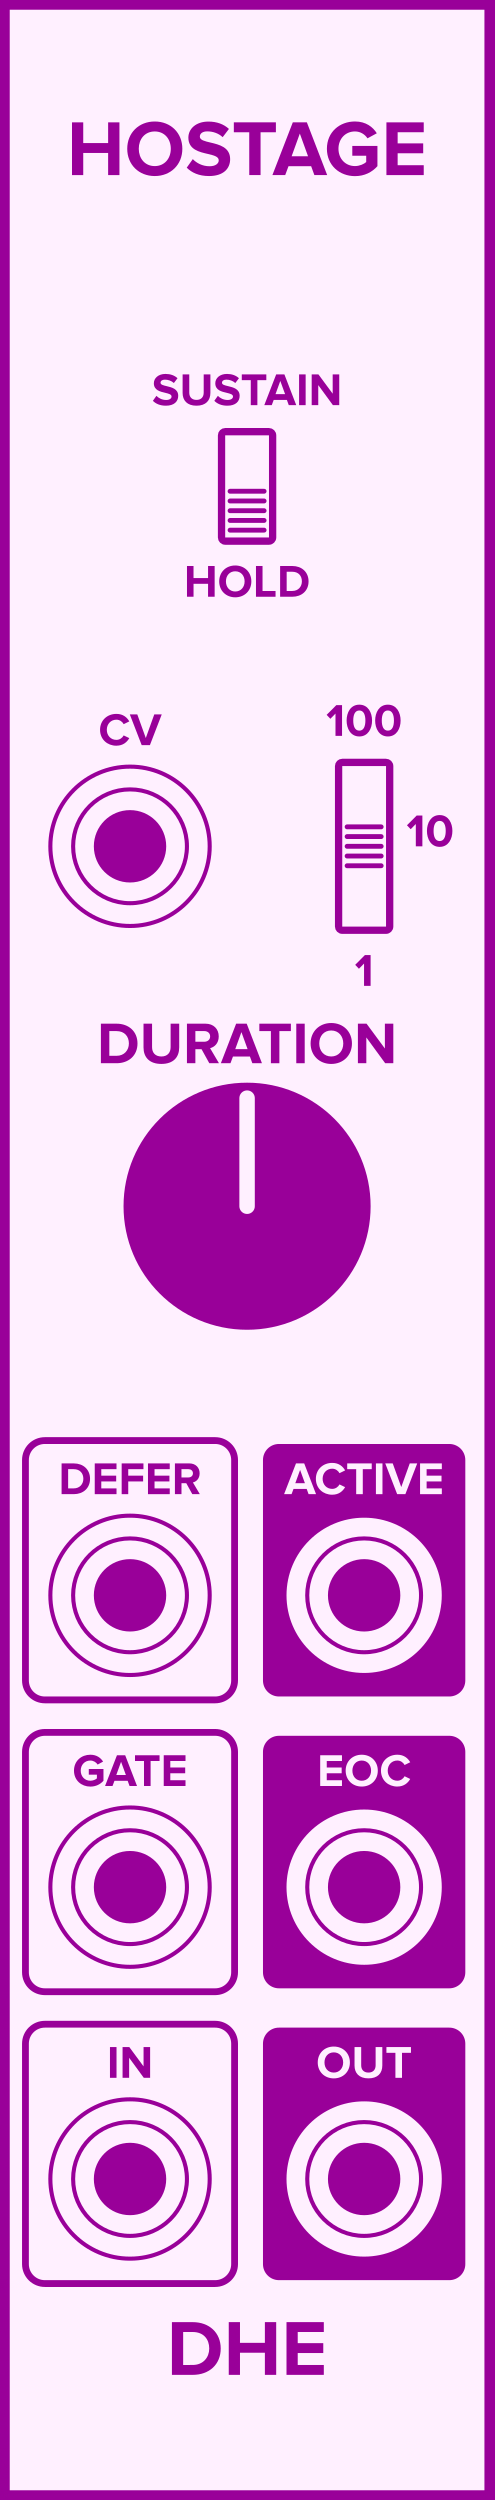
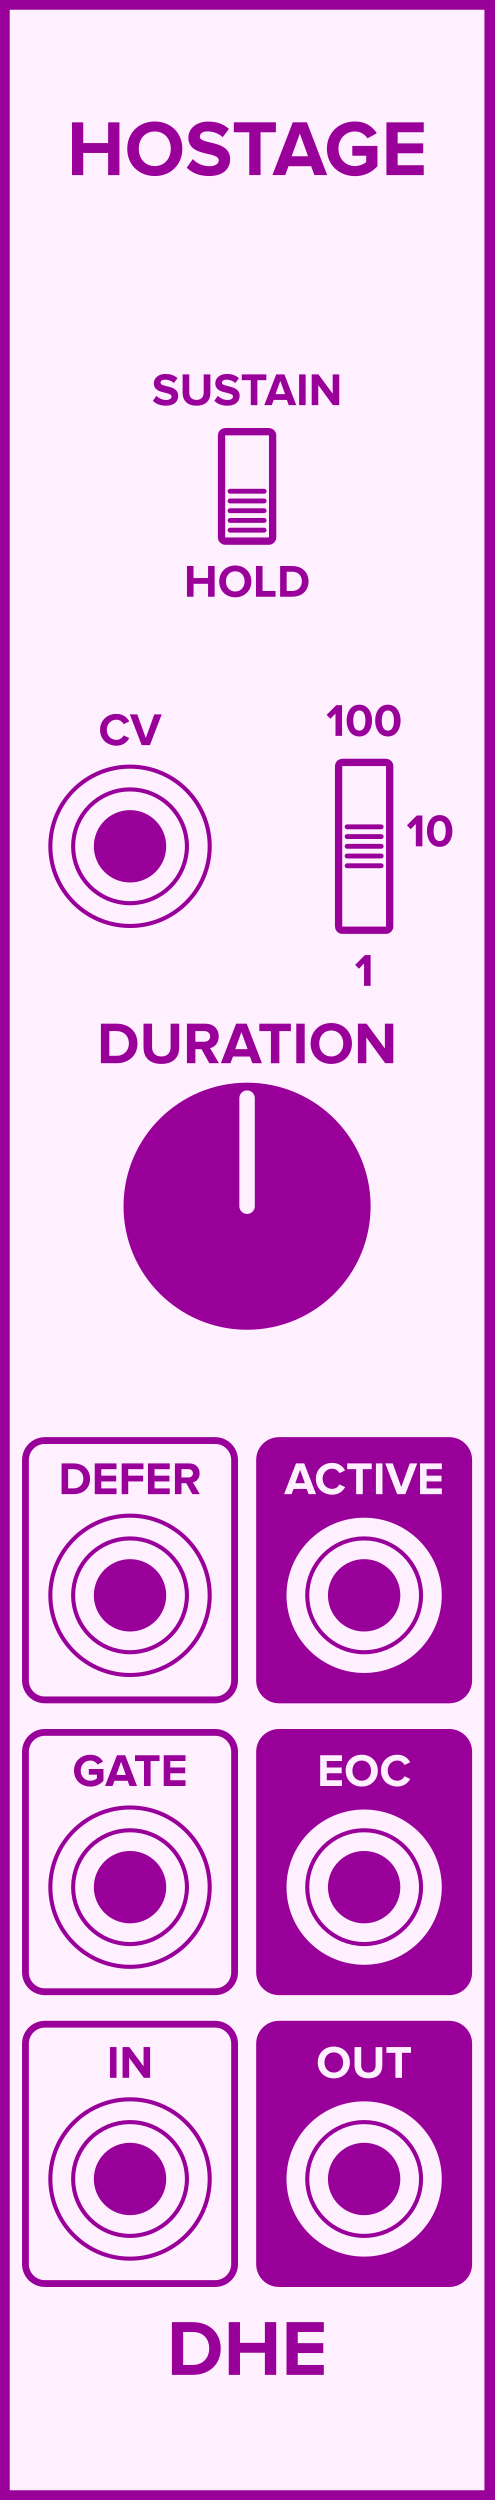
<svg xmlns="http://www.w3.org/2000/svg" id="svg138" height="379.429" width="75.0" version="1.1">
  <defs id="defs142" />
  <g id="g136" transform="scale(2.952756)">
    <path id="rect2" d="M 0,0 H 25.4 V 128.5 H 0 Z" style="fill:#fff0ff;stroke:#990099;stroke-width:1" />
    <g id="text4" style="font-weight:bold;font-size:4.064px;font-family:'Proxima Nova';text-anchor:middle;fill:#990099" aria-label="HOSTAGE">
      <path id="path147" style="font-weight:bold;font-size:4.064px;font-family:'Proxima Nova';text-anchor:middle;fill:#990099" d="m 5.558,9 h 0.581 V 6.289 h -0.581 v 1.065 h -1.28 V 6.289 H 3.701 V 9 h 0.577 V 7.862 h 1.28 z" />
      <path id="path149" style="font-weight:bold;font-size:4.064px;font-family:'Proxima Nova';text-anchor:middle;fill:#990099" d="m 6.54,7.647 c 0,0.817 0.597,1.402 1.414,1.402 0.821,0 1.418,-0.585 1.418,-1.402 0,-0.817 -0.597,-1.402 -1.418,-1.402 -0.817,0 -1.414,0.585 -1.414,1.402 z m 2.239,0 c 0,0.504 -0.325,0.89 -0.825,0.89 -0.5,0 -0.821,-0.386 -0.821,-0.89 0,-0.508 0.321,-0.89 0.821,-0.89 0.5,0 0.825,0.382 0.825,0.89 z" />
      <path id="path151" style="font-weight:bold;font-size:4.064px;font-family:'Proxima Nova';text-anchor:middle;fill:#990099" d="m 9.598,8.618 c 0.252,0.256 0.626,0.431 1.146,0.431 0.732,0 1.085,-0.374 1.085,-0.87 0,-0.614 -0.569,-0.748 -1.016,-0.853 -0.293,-0.069 -0.541,-0.126 -0.541,-0.301 0,-0.163 0.138,-0.272 0.386,-0.272 0.276,0 0.569,0.093 0.788,0.297 l 0.321,-0.423 c -0.268,-0.248 -0.626,-0.378 -1.057,-0.378 -0.638,0 -1.028,0.374 -1.028,0.825 0,0.618 0.569,0.74 1.012,0.841 0.297,0.073 0.549,0.13 0.549,0.329 0,0.154 -0.154,0.301 -0.471,0.301 -0.374,0 -0.671,-0.167 -0.862,-0.366 z" />
      <path id="path153" style="font-weight:bold;font-size:4.064px;font-family:'Proxima Nova';text-anchor:middle;fill:#990099" d="m 12.812,9 h 0.581 V 6.797 h 0.788 v -0.508 h -2.162 v 0.508 h 0.792 z" />
      <path id="path155" style="font-weight:bold;font-size:4.064px;font-family:'Proxima Nova';text-anchor:middle;fill:#990099" d="m 16.159,9 h 0.658 L 15.773,6.289 H 15.05 L 14.001,9 h 0.658 l 0.171,-0.459 h 1.162 z M 15.411,6.866 15.834,8.033 h -0.845 z" />
      <path id="path157" style="font-weight:bold;font-size:4.064px;font-family:'Proxima Nova';text-anchor:middle;fill:#990099" d="m 16.803,7.647 c 0,0.853 0.65,1.406 1.443,1.406 0.492,0 0.878,-0.203 1.154,-0.512 V 7.5 H 18.108 V 8.004 h 0.715 v 0.325 c -0.11,0.102 -0.337,0.207 -0.577,0.207 -0.492,0 -0.849,-0.378 -0.849,-0.89 0,-0.512 0.358,-0.89 0.849,-0.89 0.289,0 0.52,0.163 0.642,0.354 l 0.48,-0.26 c -0.203,-0.321 -0.557,-0.606 -1.122,-0.606 -0.792,0 -1.443,0.545 -1.443,1.402 z" />
      <path id="path159" style="font-weight:bold;font-size:4.064px;font-family:'Proxima Nova';text-anchor:middle;fill:#990099" d="m 19.862,9 h 1.918 V 8.492 h -1.341 V 7.878 h 1.313 V 7.37 h -1.313 v -0.573 h 1.341 v -0.508 h -1.918 z" />
    </g>
    <g id="text6" style="font-weight:bold;font-size:4.064px;font-family:'Proxima Nova';dominant-baseline:hanging;text-anchor:middle;fill:#990099" aria-label="DHE">
      <path id="path162" style="font-weight:bold;font-size:4.064px;font-family:'Proxima Nova';dominant-baseline:hanging;text-anchor:middle;fill:#990099" d="M 8.837,122.068 H 9.906 c 0.849,0 1.439,-0.536 1.439,-1.353 0,-0.817 -0.589,-1.357 -1.439,-1.357 H 8.837 Z m 0.577,-0.508 v -1.695 h 0.492 c 0.557,0 0.849,0.37 0.849,0.849 0,0.459 -0.313,0.845 -0.849,0.845 z" />
      <path id="path164" style="font-weight:bold;font-size:4.064px;font-family:'Proxima Nova';dominant-baseline:hanging;text-anchor:middle;fill:#990099" d="m 13.615,122.068 h 0.581 v -2.711 h -0.581 v 1.065 h -1.28 v -1.065 h -0.577 v 2.711 h 0.577 v -1.138 h 1.28 z" />
      <path id="path166" style="font-weight:bold;font-size:4.064px;font-family:'Proxima Nova';dominant-baseline:hanging;text-anchor:middle;fill:#990099" d="m 14.726,122.068 h 1.918 v -0.508 h -1.341 v -0.614 h 1.313 v -0.508 h -1.313 v -0.573 h 1.341 v -0.508 H 14.726 Z" />
    </g>
    <g id="text8" style="font-weight:bold;font-size:2.371px;font-family:'Proxima Nova';text-anchor:middle;fill:#990099" aria-label="SUSTAIN">
      <path id="path169" style="font-weight:bold;font-size:2.371px;font-family:'Proxima Nova';text-anchor:middle;fill:#990099" d="m 7.858,20.602 c 0.147,0.149 0.365,0.251 0.669,0.251 0.427,0 0.633,-0.218 0.633,-0.507 0,-0.358 -0.332,-0.436 -0.593,-0.498 -0.171,-0.04 -0.315,-0.073 -0.315,-0.175 0,-0.095 0.081,-0.159 0.225,-0.159 0.161,0 0.332,0.055 0.46,0.173 l 0.187,-0.247 c -0.156,-0.145 -0.365,-0.22 -0.616,-0.22 -0.372,0 -0.6,0.218 -0.6,0.481 0,0.36 0.332,0.431 0.59,0.491 0.173,0.043 0.32,0.076 0.32,0.192 0,0.09 -0.09,0.175 -0.275,0.175 -0.218,0 -0.391,-0.097 -0.503,-0.213 z" />
      <path id="path171" style="font-weight:bold;font-size:2.371px;font-family:'Proxima Nova';text-anchor:middle;fill:#990099" d="m 9.386,20.194 c 0,0.389 0.232,0.659 0.714,0.659 0.481,0 0.714,-0.268 0.714,-0.661 v -0.948 h -0.344 v 0.939 c 0,0.22 -0.126,0.372 -0.37,0.372 -0.244,0 -0.372,-0.152 -0.372,-0.372 v -0.939 h -0.341 z" />
      <path id="path173" style="font-weight:bold;font-size:2.371px;font-family:'Proxima Nova';text-anchor:middle;fill:#990099" d="m 11.016,20.602 c 0.147,0.149 0.365,0.251 0.669,0.251 0.427,0 0.633,-0.218 0.633,-0.507 0,-0.358 -0.332,-0.436 -0.593,-0.498 -0.171,-0.04 -0.315,-0.073 -0.315,-0.175 0,-0.095 0.081,-0.159 0.225,-0.159 0.161,0 0.332,0.055 0.46,0.173 l 0.187,-0.247 c -0.156,-0.145 -0.365,-0.22 -0.616,-0.22 -0.372,0 -0.6,0.218 -0.6,0.481 0,0.36 0.332,0.431 0.59,0.491 0.173,0.043 0.32,0.076 0.32,0.192 0,0.09 -0.09,0.175 -0.275,0.175 -0.218,0 -0.391,-0.097 -0.503,-0.213 z" />
      <path id="path175" style="font-weight:bold;font-size:2.371px;font-family:'Proxima Nova';text-anchor:middle;fill:#990099" d="m 12.89,20.825 h 0.339 v -1.285 h 0.46 v -0.296 h -1.261 v 0.296 h 0.462 z" />
      <path id="path177" style="font-weight:bold;font-size:2.371px;font-family:'Proxima Nova';text-anchor:middle;fill:#990099" d="m 14.843,20.825 h 0.384 l -0.609,-1.581 h -0.422 l -0.612,1.581 h 0.384 l 0.1,-0.268 h 0.678 z m -0.436,-1.245 0.247,0.68 h -0.493 z" />
      <path id="path179" style="font-weight:bold;font-size:2.371px;font-family:'Proxima Nova';text-anchor:middle;fill:#990099" d="m 15.373,20.825 h 0.337 v -1.581 h -0.337 z" />
      <path id="path181" style="font-weight:bold;font-size:2.371px;font-family:'Proxima Nova';text-anchor:middle;fill:#990099" d="m 17.112,20.825 h 0.325 v -1.581 h -0.337 v 0.993 l -0.733,-0.993 h -0.346 v 1.581 h 0.337 v -1.031 z" />
    </g>
    <g id="text10" style="font-weight:bold;font-size:2.371px;font-family:'Proxima Nova';dominant-baseline:hanging;text-anchor:middle;fill:#990099" aria-label="HOLD">
      <path id="path184" style="font-weight:bold;font-size:2.371px;font-family:'Proxima Nova';dominant-baseline:hanging;text-anchor:middle;fill:#990099" d="m 10.694,30.673 h 0.339 v -1.581 h -0.339 v 0.621 H 9.947 V 29.092 H 9.611 v 1.581 h 0.337 v -0.664 h 0.747 z" />
      <path id="path186" style="font-weight:bold;font-size:2.371px;font-family:'Proxima Nova';dominant-baseline:hanging;text-anchor:middle;fill:#990099" d="m 11.267,29.884 c 0,0.477 0.348,0.818 0.825,0.818 0.479,0 0.827,-0.341 0.827,-0.818 0,-0.477 -0.348,-0.818 -0.827,-0.818 -0.477,0 -0.825,0.341 -0.825,0.818 z m 1.306,0 c 0,0.294 -0.19,0.519 -0.481,0.519 -0.292,0 -0.479,-0.225 -0.479,-0.519 0,-0.296 0.187,-0.519 0.479,-0.519 0.292,0 0.481,0.223 0.481,0.519 z" />
      <path id="path188" style="font-weight:bold;font-size:2.371px;font-family:'Proxima Nova';dominant-baseline:hanging;text-anchor:middle;fill:#990099" d="M 13.157,30.673 H 14.163 V 30.377 H 13.494 V 29.092 H 13.157 Z" />
      <path id="path190" style="font-weight:bold;font-size:2.371px;font-family:'Proxima Nova';dominant-baseline:hanging;text-anchor:middle;fill:#990099" d="m 14.398,30.673 h 0.623 c 0.495,0 0.839,-0.313 0.839,-0.789 0,-0.477 -0.344,-0.792 -0.839,-0.792 h -0.623 z m 0.337,-0.296 v -0.989 h 0.287 c 0.325,0 0.495,0.216 0.495,0.495 0,0.268 -0.183,0.493 -0.495,0.493 z" />
    </g>
    <g style="fill:#fff0ff;stroke:#990099" id="g24" transform="translate(12.7,25)">
      <path id="rect12" d="m -1.125,-2.812 h 2.25 c 0.104,0 0.188,0.084 0.188,0.188 v 5.25 c 0,0.104 -0.084,0.188 -0.188,0.188 h -2.25 c -0.104,0 -0.188,-0.084 -0.188,-0.188 v -5.25 c 0,-0.104 0.084,-0.188 0.188,-0.188 z" style="stroke-width:0.375" />
      <path id="line14" d="m -0.875,0.25 h 1.75" style="stroke-width:0.25;stroke-linecap:round" />
      <path id="line16" d="m -0.875,0.75 h 1.75" style="stroke-width:0.25;stroke-linecap:round" />
      <path id="line18" d="m -0.875,1.25 h 1.75" style="stroke-width:0.25;stroke-linecap:round" />
      <path id="line20" d="m -0.875,1.75 h 1.75" style="stroke-width:0.25;stroke-linecap:round" />
      <path id="line22" d="m -0.875,2.25 h 1.75" style="stroke-width:0.25;stroke-linecap:round" />
    </g>
    <g id="text26" style="font-weight:bold;font-size:2.371px;font-family:'Proxima Nova';text-anchor:middle;fill:#990099" aria-label="CV">
      <path id="path199" style="font-weight:bold;font-size:2.371px;font-family:'Proxima Nova';text-anchor:middle;fill:#990099" d="m 5.985,38.328 c 0.348,0 0.548,-0.192 0.661,-0.389 L 6.357,37.8 c -0.066,0.13 -0.209,0.23 -0.372,0.23 -0.287,0 -0.495,-0.22 -0.495,-0.519 0,-0.299 0.209,-0.519 0.495,-0.519 0.164,0 0.306,0.102 0.372,0.23 l 0.289,-0.142 c -0.111,-0.197 -0.313,-0.386 -0.661,-0.386 -0.474,0 -0.842,0.332 -0.842,0.818 0,0.486 0.367,0.818 0.842,0.818 z" />
      <path id="path201" style="font-weight:bold;font-size:2.371px;font-family:'Proxima Nova';text-anchor:middle;fill:#990099" d="M 7.283,38.3 H 7.705 L 8.314,36.719 H 7.93 L 7.494,37.935 7.056,36.719 h -0.384 z" />
    </g>
    <g style="fill:#fff0ff;stroke:#990099;stroke-width:0.21" id="g34" transform="translate(6.68333,43.5)">
      <path id="circle28" d="M 4.095,0 A 4.095,4.095 0 0 1 0,4.095 4.095,4.095 0 0 1 -4.095,0 4.095,4.095 0 0 1 0,-4.095 4.095,4.095 0 0 1 4.095,0 Z" style="" />
      <path id="circle30" d="M 2.925,0 A 2.925,2.925 0 0 1 0,2.925 2.925,2.925 0 0 1 -2.925,0 2.925,2.925 0 0 1 0,-2.925 2.925,2.925 0 0 1 2.925,0 Z" style="" />
      <path id="circle32" d="M 1.755,0 A 1.755,1.755 0 0 1 0,1.755 1.755,1.755 0 0 1 -1.755,0 1.755,1.755 0 0 1 0,-1.755 1.755,1.755 0 0 1 1.755,0 Z" style="fill:#990099" />
    </g>
    <g id="text36" style="font-weight:bold;font-size:2.371px;font-family:'Proxima Nova';text-anchor:middle;fill:#990099" aria-label="100">
      <path id="path207" style="font-weight:bold;font-size:2.371px;font-family:'Proxima Nova';text-anchor:middle;fill:#990099" d="m 17.244,37.825 h 0.337 v -1.581 h -0.294 l -0.498,0.5 0.192,0.202 0.263,-0.268 z" />
      <path id="path209" style="font-weight:bold;font-size:2.371px;font-family:'Proxima Nova';text-anchor:middle;fill:#990099" d="m 17.816,37.036 c 0,0.408 0.202,0.818 0.654,0.818 0.45,0 0.654,-0.41 0.654,-0.818 0,-0.408 -0.204,-0.816 -0.654,-0.816 -0.453,0 -0.654,0.408 -0.654,0.816 z m 0.965,0 c 0,0.292 -0.085,0.519 -0.311,0.519 -0.228,0 -0.313,-0.228 -0.313,-0.519 0,-0.292 0.085,-0.517 0.313,-0.517 0.225,0 0.311,0.225 0.311,0.517 z" />
      <path id="path211" style="font-weight:bold;font-size:2.371px;font-family:'Proxima Nova';text-anchor:middle;fill:#990099" d="m 19.283,37.036 c 0,0.408 0.202,0.818 0.654,0.818 0.45,0 0.654,-0.41 0.654,-0.818 0,-0.408 -0.204,-0.816 -0.654,-0.816 -0.453,0 -0.654,0.408 -0.654,0.816 z m 0.965,0 c 0,0.292 -0.085,0.519 -0.311,0.519 -0.228,0 -0.313,-0.228 -0.313,-0.519 0,-0.292 0.085,-0.517 0.313,-0.517 0.225,0 0.311,0.225 0.311,0.517 z" />
    </g>
    <g id="text38" style="font-weight:bold;font-size:2.371px;font-family:'Proxima Nova';dominant-baseline:hanging;text-anchor:middle;fill:#990099" aria-label="1">
      <path id="path214" style="font-weight:bold;font-size:2.371px;font-family:'Proxima Nova';dominant-baseline:hanging;text-anchor:middle;fill:#990099" d="m 18.712,50.673 h 0.337 v -1.581 h -0.294 l -0.498,0.5 0.192,0.202 0.263,-0.268 z" />
    </g>
    <g id="text40" style="font-weight:bold;font-size:2.371px;font-family:'Proxima Nova';fill:#990099" aria-label="10">
      <path id="path217" style="font-weight:bold;font-size:2.371px;font-family:'Proxima Nova';fill:#990099" d="m 21.373,43.5 h 0.337 v -1.581 h -0.294 l -0.498,0.5 0.192,0.202 0.263,-0.268 z" />
      <path id="path219" style="font-weight:bold;font-size:2.371px;font-family:'Proxima Nova';fill:#990099" d="m 21.945,42.711 c 0,0.408 0.202,0.818 0.654,0.818 0.45,0 0.654,-0.41 0.654,-0.818 0,-0.408 -0.204,-0.816 -0.654,-0.816 -0.453,0 -0.654,0.408 -0.654,0.816 z m 0.965,0 c 0,0.292 -0.085,0.519 -0.311,0.519 -0.228,0 -0.313,-0.228 -0.313,-0.519 0,-0.292 0.085,-0.517 0.313,-0.517 0.225,0 0.311,0.225 0.311,0.517 z" />
    </g>
    <g style="fill:#fff0ff;stroke:#990099" id="g54" transform="translate(18.71667,43.5)">
      <path id="rect42" d="m -1.125,-4.312 h 2.25 c 0.104,0 0.188,0.084 0.188,0.188 v 8.25 c 0,0.104 -0.084,0.188 -0.188,0.188 h -2.25 c -0.104,0 -0.188,-0.084 -0.188,-0.188 v -8.25 c 0,-0.104 0.084,-0.188 0.188,-0.188 z" style="stroke-width:0.375" />
      <path id="line44" d="m -0.875,-1 h 1.75" style="stroke-width:0.25;stroke-linecap:round" />
      <path id="line46" d="m -0.875,-0.5 h 1.75" style="stroke-width:0.25;stroke-linecap:round" />
      <path id="line48" d="m -0.875,0 h 1.75" style="stroke-width:0.25;stroke-linecap:round" />
      <path id="line50" d="m -0.875,0.5 h 1.75" style="stroke-width:0.25;stroke-linecap:round" />
      <path id="line52" d="m -0.875,1 h 1.75" style="stroke-width:0.25;stroke-linecap:round" />
    </g>
    <g id="text56" style="font-weight:bold;font-size:3.048px;font-family:'Proxima Nova';text-anchor:middle;fill:#990099" aria-label="DURATION">
      <path id="path228" style="font-weight:bold;font-size:3.048px;font-family:'Proxima Nova';text-anchor:middle;fill:#990099" d="m 5.186,54.65 h 0.802 c 0.637,0 1.079,-0.402 1.079,-1.015 0,-0.613 -0.442,-1.018 -1.079,-1.018 h -0.802 z m 0.433,-0.381 v -1.271 h 0.369 c 0.418,0 0.637,0.277 0.637,0.637 0,0.344 -0.235,0.634 -0.637,0.634 z" />
      <path id="path230" style="font-weight:bold;font-size:3.048px;font-family:'Proxima Nova';text-anchor:middle;fill:#990099" d="m 7.377,53.839 c 0,0.5 0.299,0.847 0.917,0.847 0.619,0 0.917,-0.344 0.917,-0.85 v -1.219 H 8.77 v 1.207 c 0,0.283 -0.162,0.479 -0.475,0.479 -0.314,0 -0.479,-0.195 -0.479,-0.479 v -1.207 h -0.439 z" />
      <path id="path232" style="font-weight:bold;font-size:3.048px;font-family:'Proxima Nova';text-anchor:middle;fill:#990099" d="m 10.758,54.65 h 0.497 l -0.457,-0.774 c 0.219,-0.052 0.445,-0.244 0.445,-0.604 0,-0.378 -0.259,-0.655 -0.683,-0.655 H 9.609 v 2.033 h 0.433 v -0.722 h 0.317 z m 0.043,-1.378 c 0,0.171 -0.131,0.274 -0.305,0.274 h -0.454 v -0.549 h 0.454 c 0.174,0 0.305,0.104 0.305,0.274 z" />
      <path id="path234" style="font-weight:bold;font-size:3.048px;font-family:'Proxima Nova';text-anchor:middle;fill:#990099" d="m 12.97,54.65 h 0.494 l -0.783,-2.033 h -0.543 l -0.786,2.033 h 0.494 l 0.128,-0.344 h 0.872 z m -0.561,-1.6 0.317,0.875 h -0.634 z" />
      <path id="path236" style="font-weight:bold;font-size:3.048px;font-family:'Proxima Nova';text-anchor:middle;fill:#990099" d="m 13.924,54.65 h 0.436 v -1.652 h 0.591 v -0.381 H 13.33 v 0.381 h 0.594 z" />
      <path id="path238" style="font-weight:bold;font-size:3.048px;font-family:'Proxima Nova';text-anchor:middle;fill:#990099" d="m 15.229,54.65 h 0.433 V 52.617 H 15.229 Z" />
      <path id="path240" style="font-weight:bold;font-size:3.048px;font-family:'Proxima Nova';text-anchor:middle;fill:#990099" d="m 15.965,53.635 c 0,0.613 0.448,1.052 1.061,1.052 0.616,0 1.064,-0.439 1.064,-1.052 0,-0.613 -0.448,-1.052 -1.064,-1.052 -0.613,0 -1.061,0.439 -1.061,1.052 z m 1.679,0 c 0,0.378 -0.244,0.668 -0.619,0.668 -0.375,0 -0.616,-0.29 -0.616,-0.668 0,-0.381 0.241,-0.668 0.616,-0.668 0.375,0 0.619,0.287 0.619,0.668 z" />
      <path id="path242" style="font-weight:bold;font-size:3.048px;font-family:'Proxima Nova';text-anchor:middle;fill:#990099" d="m 19.798,54.65 h 0.418 v -2.033 h -0.433 v 1.277 L 18.841,52.617 h -0.445 v 2.033 h 0.433 v -1.326 z" />
    </g>
    <g style="fill:#990099;stroke:#fff0ff" id="g62" transform="translate(12.7,62)">
      <path id="circle58" d="M 6.35,0 A 6.35,6.35 0 0 1 0,6.35 6.35,6.35 0 0 1 -6.35,0 6.35,6.35 0 0 1 0,-6.35 6.35,6.35 0 0 1 6.35,0 Z" style="stroke:none" />
      <path id="line60" d="M 0,0 V -5.556" style="stroke-width:0.794;stroke-linecap:round" />
    </g>
    <path id="rect64" d="M 2.308,74.045 H 11.058 c 0.554,0 1,0.446 1,1 V 86.375 c 0,0.554 -0.446,1 -1,1 H 2.308 c -0.554,0 -1,-0.446 -1,-1 V 75.045 c 0,-0.554 0.446,-1 1,-1 z" style="fill:#fff0ff;stroke:#990099;stroke-width:0.35" />
    <g id="text66" style="font-weight:bold;font-size:2.371px;font-family:'Proxima Nova';text-anchor:middle;fill:#990099" aria-label="DEFER">
      <path id="path248" style="font-weight:bold;font-size:2.371px;font-family:'Proxima Nova';text-anchor:middle;fill:#990099" d="M 3.166,76.8 H 3.789 c 0.495,0 0.839,-0.313 0.839,-0.789 0,-0.477 -0.344,-0.792 -0.839,-0.792 H 3.166 Z M 3.502,76.504 V 75.515 H 3.789 c 0.325,0 0.495,0.216 0.495,0.495 0,0.268 -0.183,0.493 -0.495,0.493 z" />
      <path id="path250" style="font-weight:bold;font-size:2.371px;font-family:'Proxima Nova';text-anchor:middle;fill:#990099" d="M 4.87,76.8 H 5.989 V 76.504 H 5.206 V 76.146 H 5.972 V 75.849 H 5.206 v -0.334 h 0.782 V 75.219 H 4.87 Z" />
      <path id="path252" style="font-weight:bold;font-size:2.371px;font-family:'Proxima Nova';text-anchor:middle;fill:#990099" d="M 6.254,76.8 H 6.591 V 76.146 H 7.356 V 75.849 H 6.591 v -0.334 h 0.782 V 75.219 H 6.254 Z" />
      <path id="path254" style="font-weight:bold;font-size:2.371px;font-family:'Proxima Nova';text-anchor:middle;fill:#990099" d="M 7.606,76.8 H 8.725 V 76.504 h -0.782 V 76.146 H 8.708 V 75.849 H 7.943 v -0.334 h 0.782 V 75.219 H 7.606 Z" />
      <path id="path256" style="font-weight:bold;font-size:2.371px;font-family:'Proxima Nova';text-anchor:middle;fill:#990099" d="M 9.884,76.8 H 10.271 L 9.915,76.198 c 0.171,-0.04 0.346,-0.19 0.346,-0.469 0,-0.294 -0.202,-0.51 -0.531,-0.51 H 8.991 v 1.581 h 0.337 v -0.562 h 0.247 z m 0.033,-1.072 c 0,0.133 -0.102,0.213 -0.237,0.213 H 9.327 v -0.427 h 0.353 c 0.135,0 0.237,0.081 0.237,0.213 z" />
    </g>
    <g style="fill:#fff0ff;stroke:#990099;stroke-width:0.21" id="g74" transform="translate(6.68333,82)">
      <path id="circle68" d="M 4.095,0 A 4.095,4.095 0 0 1 0,4.095 4.095,4.095 0 0 1 -4.095,0 4.095,4.095 0 0 1 0,-4.095 4.095,4.095 0 0 1 4.095,0 Z" style="" />
      <path id="circle70" d="M 2.925,0 A 2.925,2.925 0 0 1 0,2.925 2.925,2.925 0 0 1 -2.925,0 2.925,2.925 0 0 1 0,-2.925 2.925,2.925 0 0 1 2.925,0 Z" style="" />
      <path id="circle72" d="M 1.755,0 A 1.755,1.755 0 0 1 0,1.755 1.755,1.755 0 0 1 -1.755,0 1.755,1.755 0 0 1 0,-1.755 1.755,1.755 0 0 1 1.755,0 Z" style="fill:#990099" />
    </g>
-     <path id="rect76" d="m 14.342,74.045 h 8.75 c 0.554,0 1,0.446 1,1 V 86.375 c 0,0.554 -0.446,1 -1,1 h -8.75 c -0.554,0 -1,-0.446 -1,-1 V 75.045 c 0,-0.554 0.446,-1 1,-1 z" style="fill:#990099;stroke:#fff0ff;stroke-width:0.35" />
+     <path id="rect76" d="m 14.342,74.045 h 8.75 c 0.554,0 1,0.446 1,1 V 86.375 c 0,0.554 -0.446,1 -1,1 h -8.75 c -0.554,0 -1,-0.446 -1,-1 V 75.045 c 0,-0.554 0.446,-1 1,-1 z" style="fill:#990099;stroke:#990099;stroke-width:0.35" />
    <g id="text78" style="font-weight:bold;font-size:2.371px;font-family:'Proxima Nova';text-anchor:middle;fill:#fff0ff" aria-label="ACTIVE">
      <path id="path263" style="font-weight:bold;font-size:2.371px;font-family:'Proxima Nova';text-anchor:middle;fill:#fff0ff" d="m 15.861,76.8 h 0.384 l -0.609,-1.581 h -0.422 l -0.612,1.581 h 0.384 l 0.1,-0.268 h 0.678 z m -0.436,-1.245 0.247,0.68 h -0.493 z" />
      <path id="path265" style="font-weight:bold;font-size:2.371px;font-family:'Proxima Nova';text-anchor:middle;fill:#fff0ff" d="m 17.078,76.828 c 0.348,0 0.548,-0.192 0.661,-0.389 l -0.289,-0.14 c -0.066,0.13 -0.209,0.23 -0.372,0.23 -0.287,0 -0.495,-0.22 -0.495,-0.519 0,-0.299 0.209,-0.519 0.495,-0.519 0.164,0 0.306,0.102 0.372,0.23 l 0.289,-0.142 c -0.111,-0.197 -0.313,-0.386 -0.661,-0.386 -0.474,0 -0.842,0.332 -0.842,0.818 0,0.486 0.367,0.818 0.842,0.818 z" />
      <path id="path267" style="font-weight:bold;font-size:2.371px;font-family:'Proxima Nova';text-anchor:middle;fill:#fff0ff" d="m 18.308,76.8 h 0.339 v -1.285 h 0.46 v -0.296 h -1.261 v 0.296 h 0.462 z" />
      <path id="path269" style="font-weight:bold;font-size:2.371px;font-family:'Proxima Nova';text-anchor:middle;fill:#fff0ff" d="m 19.322,76.8 h 0.337 v -1.581 h -0.337 z" />
      <path id="path271" style="font-weight:bold;font-size:2.371px;font-family:'Proxima Nova';text-anchor:middle;fill:#fff0ff" d="m 20.414,76.8 h 0.422 l 0.609,-1.581 h -0.384 l -0.436,1.216 -0.439,-1.216 h -0.384 z" />
      <path id="path273" style="font-weight:bold;font-size:2.371px;font-family:'Proxima Nova';text-anchor:middle;fill:#fff0ff" d="M 21.591,76.8 H 22.71 V 76.504 H 21.928 v -0.358 h 0.766 V 75.849 H 21.928 v -0.334 h 0.782 v -0.296 h -1.119 z" />
    </g>
    <g style="fill:#fff0ff;stroke:#990099;stroke-width:0.21" id="g86" transform="translate(18.71667,82)">
      <path id="circle80" d="M 4.095,0 A 4.095,4.095 0 0 1 0,4.095 4.095,4.095 0 0 1 -4.095,0 4.095,4.095 0 0 1 0,-4.095 4.095,4.095 0 0 1 4.095,0 Z" style="" />
      <path id="circle82" d="M 2.925,0 A 2.925,2.925 0 0 1 0,2.925 2.925,2.925 0 0 1 -2.925,0 2.925,2.925 0 0 1 0,-2.925 2.925,2.925 0 0 1 2.925,0 Z" style="" />
      <path id="circle84" d="M 1.755,0 A 1.755,1.755 0 0 1 0,1.755 1.755,1.755 0 0 1 -1.755,0 1.755,1.755 0 0 1 0,-1.755 1.755,1.755 0 0 1 1.755,0 Z" style="fill:#990099" />
    </g>
    <path id="rect88" d="M 2.308,89.045 H 11.058 c 0.554,0 1,0.446 1,1 V 101.375 c 0,0.554 -0.446,1 -1,1 H 2.308 c -0.554,0 -1,-0.446 -1,-1 V 90.045 c 0,-0.554 0.446,-1 1,-1 z" style="fill:#fff0ff;stroke:#990099;stroke-width:0.35" />
    <g id="text90" style="font-weight:bold;font-size:2.371px;font-family:'Proxima Nova';text-anchor:middle;fill:#990099" aria-label="GATE">
      <path id="path280" style="font-weight:bold;font-size:2.371px;font-family:'Proxima Nova';text-anchor:middle;fill:#990099" d="m 3.803,91.011 c 0,0.498 0.379,0.82 0.842,0.82 0.287,0 0.512,-0.119 0.673,-0.299 V 90.925 H 4.564 v 0.294 h 0.417 v 0.19 c -0.064,0.059 -0.197,0.121 -0.337,0.121 -0.287,0 -0.495,-0.22 -0.495,-0.519 0,-0.299 0.209,-0.519 0.495,-0.519 0.168,0 0.303,0.095 0.375,0.206 L 5.299,90.546 c -0.119,-0.187 -0.325,-0.353 -0.654,-0.353 -0.462,0 -0.842,0.318 -0.842,0.818 z" />
      <path id="path282" style="font-weight:bold;font-size:2.371px;font-family:'Proxima Nova';text-anchor:middle;fill:#990099" d="m 6.659,91.8 h 0.384 L 6.434,90.219 H 6.012 l -0.612,1.581 h 0.384 l 0.1,-0.268 h 0.678 z m -0.436,-1.245 0.247,0.68 H 5.977 Z" />
      <path id="path284" style="font-weight:bold;font-size:2.371px;font-family:'Proxima Nova';text-anchor:middle;fill:#990099" d="M 7.402,91.8 H 7.741 V 90.515 H 8.201 V 90.219 H 6.939 v 0.296 h 0.462 z" />
      <path id="path286" style="font-weight:bold;font-size:2.371px;font-family:'Proxima Nova';text-anchor:middle;fill:#990099" d="M 8.416,91.8 H 9.535 V 91.504 H 8.753 V 91.146 H 9.519 V 90.849 H 8.753 V 90.515 H 9.535 V 90.219 H 8.416 Z" />
    </g>
    <g style="fill:#fff0ff;stroke:#990099;stroke-width:0.21" id="g98" transform="translate(6.68333,97)">
      <path id="circle92" d="M 4.095,0 A 4.095,4.095 0 0 1 0,4.095 4.095,4.095 0 0 1 -4.095,0 4.095,4.095 0 0 1 0,-4.095 4.095,4.095 0 0 1 4.095,0 Z" style="" />
      <path id="circle94" d="M 2.925,0 A 2.925,2.925 0 0 1 0,2.925 2.925,2.925 0 0 1 -2.925,0 2.925,2.925 0 0 1 0,-2.925 2.925,2.925 0 0 1 2.925,0 Z" style="" />
      <path id="circle96" d="M 1.755,0 A 1.755,1.755 0 0 1 0,1.755 1.755,1.755 0 0 1 -1.755,0 1.755,1.755 0 0 1 0,-1.755 1.755,1.755 0 0 1 1.755,0 Z" style="fill:#990099" />
    </g>
-     <path id="rect100" d="m 14.342,89.045 h 8.75 c 0.554,0 1,0.446 1,1 V 101.375 c 0,0.554 -0.446,1 -1,1 h -8.75 c -0.554,0 -1,-0.446 -1,-1 V 90.045 c 0,-0.554 0.446,-1 1,-1 z" style="fill:#990099;stroke:#fff0ff;stroke-width:0.35" />
+     <path id="rect100" d="m 14.342,89.045 h 8.75 c 0.554,0 1,0.446 1,1 V 101.375 c 0,0.554 -0.446,1 -1,1 h -8.75 c -0.554,0 -1,-0.446 -1,-1 V 90.045 c 0,-0.554 0.446,-1 1,-1 z" style="fill:#990099;stroke:#990099;stroke-width:0.35" />
    <g id="text102" style="font-weight:bold;font-size:2.371px;font-family:'Proxima Nova';text-anchor:middle;fill:#fff0ff" aria-label="EOC">
      <path id="path293" style="font-weight:bold;font-size:2.371px;font-family:'Proxima Nova';text-anchor:middle;fill:#fff0ff" d="m 16.458,91.8 h 1.119 V 91.504 h -0.782 v -0.358 h 0.766 v -0.296 h -0.766 v -0.334 h 0.782 v -0.296 h -1.119 z" />
      <path id="path295" style="font-weight:bold;font-size:2.371px;font-family:'Proxima Nova';text-anchor:middle;fill:#fff0ff" d="m 17.767,91.011 c 0,0.477 0.348,0.818 0.825,0.818 0.479,0 0.827,-0.341 0.827,-0.818 0,-0.477 -0.348,-0.818 -0.827,-0.818 -0.477,0 -0.825,0.341 -0.825,0.818 z m 1.306,0 c 0,0.294 -0.19,0.519 -0.481,0.519 -0.292,0 -0.479,-0.225 -0.479,-0.519 0,-0.296 0.187,-0.519 0.479,-0.519 0.292,0 0.481,0.223 0.481,0.519 z" />
      <path id="path297" style="font-weight:bold;font-size:2.371px;font-family:'Proxima Nova';text-anchor:middle;fill:#fff0ff" d="m 20.424,91.828 c 0.348,0 0.548,-0.192 0.661,-0.389 l -0.289,-0.14 c -0.066,0.13 -0.209,0.23 -0.372,0.23 -0.287,0 -0.495,-0.22 -0.495,-0.519 0,-0.299 0.209,-0.519 0.495,-0.519 0.164,0 0.306,0.102 0.372,0.23 l 0.289,-0.142 c -0.111,-0.197 -0.313,-0.386 -0.661,-0.386 -0.474,0 -0.842,0.332 -0.842,0.818 0,0.486 0.367,0.818 0.842,0.818 z" />
    </g>
    <g style="fill:#fff0ff;stroke:#990099;stroke-width:0.21" id="g110" transform="translate(18.71667,97)">
      <path id="circle104" d="M 4.095,0 A 4.095,4.095 0 0 1 0,4.095 4.095,4.095 0 0 1 -4.095,0 4.095,4.095 0 0 1 0,-4.095 4.095,4.095 0 0 1 4.095,0 Z" style="" />
      <path id="circle106" d="M 2.925,0 A 2.925,2.925 0 0 1 0,2.925 2.925,2.925 0 0 1 -2.925,0 2.925,2.925 0 0 1 0,-2.925 2.925,2.925 0 0 1 2.925,0 Z" style="" />
      <path id="circle108" d="M 1.755,0 A 1.755,1.755 0 0 1 0,1.755 1.755,1.755 0 0 1 -1.755,0 1.755,1.755 0 0 1 0,-1.755 1.755,1.755 0 0 1 1.755,0 Z" style="fill:#990099" />
    </g>
    <path id="rect112" d="M 2.308,104.045 H 11.058 c 0.554,0 1,0.446 1,1 v 11.33 c 0,0.554 -0.446,1 -1,1 H 2.308 c -0.554,0 -1,-0.446 -1,-1 v -11.33 c 0,-0.554 0.446,-1 1,-1 z" style="fill:#fff0ff;stroke:#990099;stroke-width:0.35" />
    <g id="text114" style="font-weight:bold;font-size:2.371px;font-family:'Proxima Nova';text-anchor:middle;fill:#990099" aria-label="IN">
      <path id="path304" style="font-weight:bold;font-size:2.371px;font-family:'Proxima Nova';text-anchor:middle;fill:#990099" d="m 5.652,106.8 h 0.337 v -1.581 H 5.652 Z" />
      <path id="path306" style="font-weight:bold;font-size:2.371px;font-family:'Proxima Nova';text-anchor:middle;fill:#990099" d="m 7.391,106.8 h 0.325 v -1.581 H 7.379 v 0.993 l -0.733,-0.993 H 6.3 V 106.8 h 0.337 v -1.031 z" />
    </g>
    <g style="fill:#fff0ff;stroke:#990099;stroke-width:0.21" id="g122" transform="translate(6.68333,112)">
      <path id="circle116" d="M 4.095,0 A 4.095,4.095 0 0 1 0,4.095 4.095,4.095 0 0 1 -4.095,0 4.095,4.095 0 0 1 0,-4.095 4.095,4.095 0 0 1 4.095,0 Z" style="" />
      <path id="circle118" d="M 2.925,0 A 2.925,2.925 0 0 1 0,2.925 2.925,2.925 0 0 1 -2.925,0 2.925,2.925 0 0 1 0,-2.925 2.925,2.925 0 0 1 2.925,0 Z" style="" />
      <path id="circle120" d="M 1.755,0 A 1.755,1.755 0 0 1 0,1.755 1.755,1.755 0 0 1 -1.755,0 1.755,1.755 0 0 1 0,-1.755 1.755,1.755 0 0 1 1.755,0 Z" style="fill:#990099" />
    </g>
-     <path id="rect124" d="m 14.342,104.045 h 8.75 c 0.554,0 1,0.446 1,1 v 11.33 c 0,0.554 -0.446,1 -1,1 h -8.75 c -0.554,0 -1,-0.446 -1,-1 v -11.33 c 0,-0.554 0.446,-1 1,-1 z" style="fill:#990099;stroke:#fff0ff;stroke-width:0.35" />
+     <path id="rect124" d="m 14.342,104.045 h 8.75 c 0.554,0 1,0.446 1,1 v 11.33 c 0,0.554 -0.446,1 -1,1 h -8.75 c -0.554,0 -1,-0.446 -1,-1 v -11.33 c 0,-0.554 0.446,-1 1,-1 z" style="fill:#990099;stroke:#990099;stroke-width:0.35" />
    <g id="text126" style="font-weight:bold;font-size:2.371px;font-family:'Proxima Nova';text-anchor:middle;fill:#fff0ff" aria-label="OUT">
      <path id="path313" style="font-weight:bold;font-size:2.371px;font-family:'Proxima Nova';text-anchor:middle;fill:#fff0ff" d="m 16.332,106.011 c 0,0.477 0.348,0.818 0.825,0.818 0.479,0 0.827,-0.341 0.827,-0.818 0,-0.476 -0.348,-0.818 -0.827,-0.818 -0.477,0 -0.825,0.341 -0.825,0.818 z m 1.306,0 c 0,0.294 -0.19,0.519 -0.481,0.519 -0.292,0 -0.479,-0.225 -0.479,-0.519 0,-0.296 0.187,-0.519 0.479,-0.519 0.292,0 0.481,0.223 0.481,0.519 z" />
      <path id="path315" style="font-weight:bold;font-size:2.371px;font-family:'Proxima Nova';text-anchor:middle;fill:#fff0ff" d="m 18.223,106.169 c 0,0.389 0.232,0.659 0.714,0.659 0.481,0 0.714,-0.268 0.714,-0.661 v -0.948 h -0.344 v 0.939 c 0,0.22 -0.126,0.372 -0.37,0.372 -0.244,0 -0.372,-0.152 -0.372,-0.372 v -0.939 h -0.341 z" />
      <path id="path317" style="font-weight:bold;font-size:2.371px;font-family:'Proxima Nova';text-anchor:middle;fill:#fff0ff" d="m 20.324,106.8 h 0.339 v -1.285 h 0.46 v -0.296 H 19.862 v 0.296 H 20.324 Z" />
    </g>
    <g style="fill:#fff0ff;stroke:#990099;stroke-width:0.21" id="g134" transform="translate(18.71667,112)">
      <path id="circle128" d="M 4.095,0 A 4.095,4.095 0 0 1 0,4.095 4.095,4.095 0 0 1 -4.095,0 4.095,4.095 0 0 1 0,-4.095 4.095,4.095 0 0 1 4.095,0 Z" style="" />
      <path id="circle130" d="M 2.925,0 A 2.925,2.925 0 0 1 0,2.925 2.925,2.925 0 0 1 -2.925,0 2.925,2.925 0 0 1 0,-2.925 2.925,2.925 0 0 1 2.925,0 Z" style="" />
      <path id="circle132" d="M 1.755,0 A 1.755,1.755 0 0 1 0,1.755 1.755,1.755 0 0 1 -1.755,0 1.755,1.755 0 0 1 0,-1.755 1.755,1.755 0 0 1 1.755,0 Z" style="fill:#990099" />
    </g>
  </g>
</svg>
